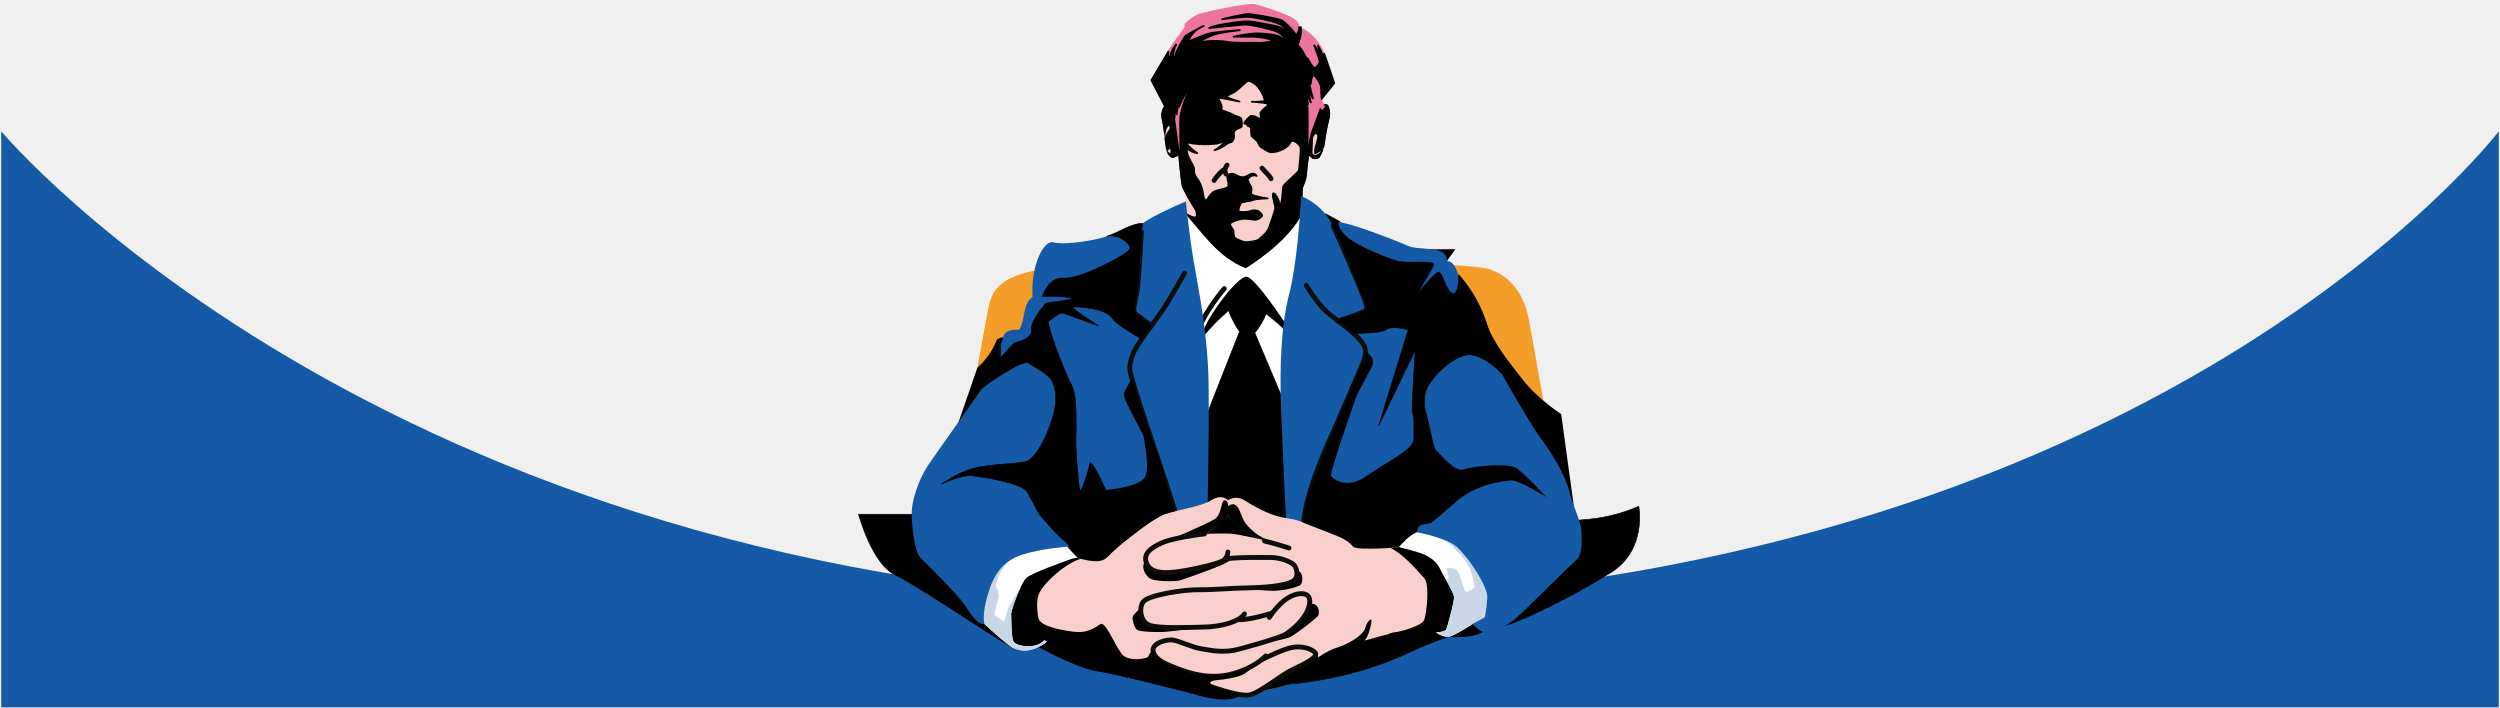
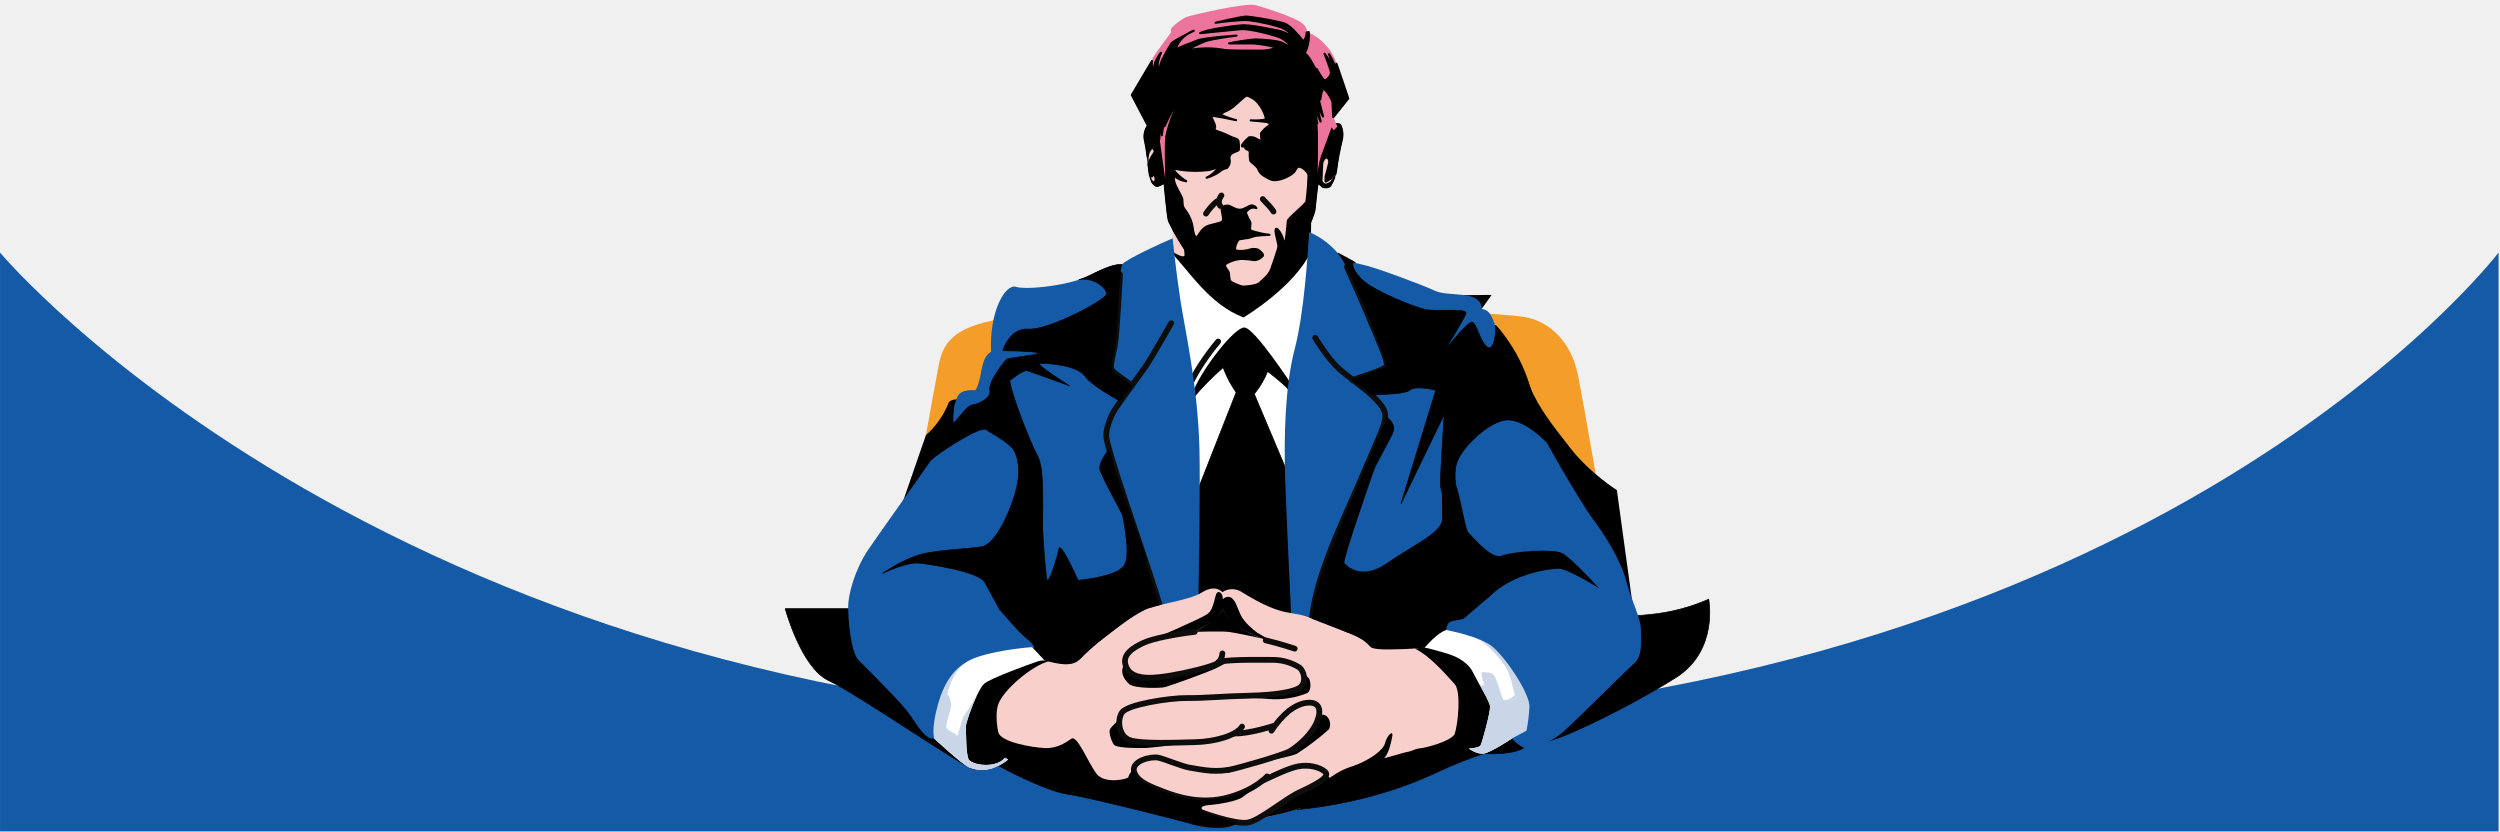
- <svg xmlns="http://www.w3.org/2000/svg" width="1025" height="290" viewBox="0 0 1025 290">
+ <svg xmlns="http://www.w3.org/2000/svg" width="866" height="288" viewBox="0 0 866 288">
  <defs>
    <clipPath id="clip-path">
-       <rect id="Rectangle_178" data-name="Rectangle 178" width="1025" height="290" transform="translate(-325 161)" fill="none" />
+       <rect id="Rectangle_180" data-name="Rectangle 180" width="866" height="288" transform="translate(-245 161)" fill="none" />
    </clipPath>
  </defs>
-   <g id="Mask_Group_1" data-name="Mask Group 1" transform="translate(325 -161)" clip-path="url(#clip-path)">
-     <path id="desk" d="M-17.605,575.672s162.11,193.616,512,193.616c364.684,0,512-193.616,512-193.616v714.79h-1024Z" transform="translate(-306.895 -360.831)" fill="#155aa7" />
+   <g id="Mask_Group_3" data-name="Mask Group 3" transform="translate(245 -161)" clip-path="url(#clip-path)">
+     <path id="desk" d="M-17.6,575.672s137.018,163.647,432.75,163.647c308.237,0,432.751-163.647,432.751-163.647v604.152H-17.6Z" transform="translate(-227.395 -327.182)" fill="#155aa7" />
    <g id="Group_356" data-name="Group 356" transform="translate(229.047 103.137)">
      <g id="Group_307" data-name="Group 307" transform="translate(-180.255 160.019)">
        <path id="Path_921" data-name="Path 921" d="M3542.3,537.718s-5.906-5.277-17.35-6.808-54.267-4.3-108.3-4.3-86.132.444-100.656,2.94-23.256,8.169-23.256,8.169c-4.986-8.169,1.845-38.7,3.6-48.359,0,0,8.8-49.077,10.444-57.637s6.444-13.833,25.091-16.3,29.162-2.64,86.754-2.64,83.1,1.161,91.207,2.54,15.911,8.118,18.308,19.989c2.344,11.6,9.212,52.013,9.533,53.9,0,.026,0,.048.009.07.835,5.1,5.17,26.57,6.09,35.418S3542.3,537.718,3542.3,537.718Z" transform="translate(-3275.361 -407.627)" fill="#f49d29" />
        <path id="Path_922" data-name="Path 922" d="M3279.906,448.827a29.658,29.658,0,0,0,7.909-11.306c.734-1.762,8.369-1.395,8.369-1.395l12.04-11.232,4.551-23.345,163.1-1.321-6.731,9.455s16.47,14.218,19.883,22.153,7.916,13.5,14.376,21.777,15.857,14.235,15.857,14.235l7.829,57.047-189.229,25.941-84.893-24.209Z" transform="translate(-3252.966 -400.228)" />
      </g>
      <g id="Group_314" data-name="Group 314" transform="translate(-202.046 59.516)">
        <g id="Group_308" data-name="Group 308" transform="translate(120.068)">
          <path id="Path_924" data-name="Path 924" d="M3526.285,336.255l.659,15.983,21.557,17.571h3.715l20.869-18.523,1.208-18.206Z" transform="translate(-3512.4 -260.132)" fill="#f9cfcc" />
          <path id="Path_925" data-name="Path 925" d="M3529.841,337.2c1.468,2.546,1.175,5.611,1.468,7.5s-3.915-.755-3.915-.755l1.639,7.57,11.595,15.586,12.691,3.489,21.629-22.165.272-18.557Z" transform="translate(-3513.054 -258.236)" />
          <path id="Path_926" data-name="Path 926" d="M3527.263,189.7l-14.612,2.54-4.724,11.114-.628,13.089s-1.068-1.8-2.365-.83a6.339,6.339,0,0,0-1.854,5.359,55.052,55.052,0,0,1,1.057,6.543c.137,1.27.65,5.822.95,7.012s1.494,2.779,2.359,2.739a7.183,7.183,0,0,0,2.513-1.27s1.071,11.987,1.565,13.416a76.542,76.542,0,0,0,7.574,12.646c2.719,3.334,10.566,8.895,12.873,9.569s8.432.688,10.615-.622,9.641-6.391,11.29-8.455,7.827-14.369,8.075-17.306.783-7.462,1.112-9.368a14.94,14.94,0,0,0,1.772,1.747c.33.132,1.978.318,2.5-.4a15.294,15.294,0,0,0,2.06-5.317,91.518,91.518,0,0,1,1.923-10.4,7.5,7.5,0,0,0-.549-5.346c-.495-.635-4.065.053-4.065.053l.192-14.078L3561.7,191.42l-5.768-3.493Z" transform="translate(-3498.657 -174.546)" fill="#f9cfcc" />
          <path id="Path_927" data-name="Path 927" d="M3571.319,221.51a91.317,91.317,0,0,0-1.924,10.4,8.257,8.257,0,0,1-.274,1.3.18.18,0,0,1-.008.031c-.1.337-.213.681-.335,1.019a.157.157,0,0,1-.009.018.108.108,0,0,1-.008.021c0,.008-.006.016-.01.025a14.957,14.957,0,0,1-1.415,2.91c-.522.714-2.17.53-2.5.4a14.865,14.865,0,0,1-1.771-1.745c-.329,1.9-.864,6.428-1.113,9.367s-6.426,15.242-8.074,17.307c-1.508,1.891-7.889,6.308-10.63,8.045l0,0c-.252.16-.474.295-.656.405-1.227.735-3.7,1.054-6.041,1.07a17.871,17.871,0,0,1-4.572-.448c-2.309-.675-10.155-6.236-12.873-9.569a76.484,76.484,0,0,1-7.575-12.646c-.494-1.428-1.565-13.415-1.565-13.415a7.2,7.2,0,0,1-2.514,1.27c-.6.027-1.366-.732-1.871-1.6,0,0-.007-.008-.009-.012l0-.006a4.457,4.457,0,0,1-.476-1.119c-.051-.207-.11-.518-.172-.894a.227.227,0,0,1,0-.027c0-.016-.006-.037-.011-.06s-.01-.067-.017-.106c0-.023-.006-.045-.01-.071s-.006-.045-.011-.07c-.138-.882-.286-2.03-.412-3.091,0-.027-.006-.053-.01-.078-.007-.055-.013-.106-.019-.153a0,0,0,0,0,0-.006c-.009-.076-.017-.139-.023-.184l-.007-.043c0-.01,0-.021,0-.027a.1.1,0,0,1,0-.016c-.11-.935-.2-1.751-.249-2.185-.01-.1-.023-.211-.038-.336v0a52.165,52.165,0,0,0-1.019-6.206,6.335,6.335,0,0,1,1.854-5.358c1.3-.974,2.366.829,2.366.829l.628-13.088,4.723-11.114,14.612-2.541,28.675-1.772,5.768,3.492,5.19,10.717-.191,14.079s3.57-.688,4.064-.053A7.505,7.505,0,0,1,3571.319,221.51Z" transform="translate(-3498.657 -174.548)" fill="#f9cfcc" stroke="#000" stroke-miterlimit="10" stroke-width="0.5" />
          <path id="Path_928" data-name="Path 928" d="M3571.319,221.51a91.317,91.317,0,0,0-1.924,10.4,8.257,8.257,0,0,1-.274,1.3c.038-.28-.324-.544-.512-.24a7.7,7.7,0,0,1-1.024,1.735c-.416.346-1.911,1.255-1.828,1.039a3.364,3.364,0,0,0,0-.967,4.568,4.568,0,0,1,.181-1.275c.419-1.3.7-2.629,1.043-3.957a2.506,2.506,0,0,0,.1-.586,1.914,1.914,0,0,0-.259-.945c-.928-1.687-2.2.677-2.249,1.62-.055,1.068-.248,5.391-.248,5.925s.665,1.015,1.079,1.255,1.442-.24,2.079-.614a5.163,5.163,0,0,0,1.274-1.876,14.957,14.957,0,0,1-1.415,2.91c-.522.714-2.17.53-2.5.4a14.865,14.865,0,0,1-1.771-1.745c-.329,1.9-.864,6.428-1.113,9.367s-6.426,15.242-8.074,17.307c-1.508,1.891-7.889,6.308-10.63,8.045.71-.661,1.412-1.331,2.111-2a7.977,7.977,0,0,0,1.915-3.484q.469-1.315.921-2.637c.3-.9.6-1.8.871-2.7a6.147,6.147,0,0,0,.376-1.639c0-1.121-1.329-4.857-.94-5.819s2.325,2.189,2.438,3.364.72,1.387,1.052,0,.554-5.338.719-6.3,6.095-5.659,6.428-6.672a80.25,80.25,0,0,0,.72-9.233c-.093-1.082-2.846-3.592-3.9-2.652a5.987,5.987,0,0,0-.873,1.31c-1.11,1.7-6.119,3.864-8.25,2.928a17.582,17.582,0,0,1-2.548-1.373,4.546,4.546,0,0,1-1.884-2.322c-.221-.827-2.381-2.241-2.686-2.748a10.993,10.993,0,0,1-.193-3.122c0-.359-.438-.62-.707-.775s-.9-.185-.834-.627c.007-.046.025-.091.028-.138a.288.288,0,0,0-.177-.257.844.844,0,0,0-.324-.059l-.553-.027a.152.152,0,0,1-.075-.018.127.127,0,0,1-.043-.061.557.557,0,0,1,.027-.425,1.643,1.643,0,0,1,.245-.361,11.4,11.4,0,0,1,2.1-2.216.6.6,0,0,1,.165-.094.587.587,0,0,1,.177-.019,6.693,6.693,0,0,1,1.193.083,6.391,6.391,0,0,1,1.289.6l1.708.806a11.008,11.008,0,0,1-.354-2.821,10.074,10.074,0,0,1,2.515-2.482c.873-.561.643-1.221-.539-1.461s-5.528-.561-5.528-.561a21.673,21.673,0,0,0,5.259-.282c-.044-2.072-2.25-5.724-3.873-6.918-.412-.3-2.539-1.689-3.09-1.306-2.193,1.544-4.037,4-6.486,5.094-.812.364-1.8.679-2.089,1.521a29.785,29.785,0,0,0,5.209,1.809c-.431-.092-7.808-1.672-8.454-1.438-.664.241,1.911,3.443,1,4.325-.628.6,1.8,1.251,2.1,1.36a20.592,20.592,0,0,1,2.454,1.026,15.166,15.166,0,0,0,2.8,1.156c.924.276.969.9,1.023,1.715a7.758,7.758,0,0,1,0,2.127c-.083.36-1.06.481-2.2,1.121a1.966,1.966,0,0,0-.935,2.449,3.353,3.353,0,0,1-1,2.736,5.326,5.326,0,0,0-2.659,1.334,15.068,15.068,0,0,1-4.347,2.03c2.177-.968,4.109-3.306,4.015-3.578-.112-.319-1.442.587-3.215.909a39.369,39.369,0,0,1-9.694-.053c-2.16-.481-2.879-.587-1.994.747a17.427,17.427,0,0,0,3.822,3.2,8.122,8.122,0,0,1-4.209-1.921,4.572,4.572,0,0,0,.11,2.189c.331,1.547,2.325,4.589,2.659,5.657s-.221,2.4.941,3.9a13.34,13.34,0,0,1,2.771,6.459c.331,2.721.941,3.361,1.5,2.989s1.495-2.723,3.323-3.576,4.882-1.048,5.464-1.829-.125-2.7-.291-3.982,1.767-1.622,2.6-1.342,2.223,1.342,3.718,1.342,2.867-1.3,3.948-1.5a1.9,1.9,0,0,1,1.764.941,2.656,2.656,0,0,0-1.786-.121c-.894.3-1.911,1.322-1.85,1.782a14.015,14.015,0,0,0,1.414,2.942c.478.741-.271,2.461.145,2.962s2.576.9,3.427,1.14,3.179.522,3.179.522-4.53.08-5.9.64a7.758,7.758,0,0,1-2.576.569,6.886,6.886,0,0,1-1.788.27c-.913,0-2.367,3.845-1.249,4a10.722,10.722,0,0,0,4.241-.2,4.842,4.842,0,0,1,3.241-.16c.624.36,2.119,1.6,1.746,2.165a4.433,4.433,0,0,1-2.784,1.477,39.508,39.508,0,0,0-4.447-.44c-2.2.041-5.1,1.2-5.706,1.868s.609,1.868,1,2.588.138,2.617.72,3.31,3.654,1.743,3.75,1.776a17.871,17.871,0,0,1-4.572-.448c-2.309-.675-10.155-6.236-12.873-9.569a76.484,76.484,0,0,1-7.575-12.646c-.494-1.428-1.565-13.415-1.565-13.415a7.2,7.2,0,0,1-2.514,1.27c-.6.027-1.366-.732-1.871-1.6.065.09.352.458.713.395.407-.072.8-.8.5-1.895a4.567,4.567,0,0,0-1.287-1.935s.414,1.307.221,1.655-.8-.252-.8-.252a.227.227,0,0,1,0-.027c0-.016-.006-.037-.011-.06s-.01-.067-.017-.106c0-.023-.006-.045-.01-.071s-.006-.045-.011-.07c-.1-.73-.308-2.285-.412-3.091,0-.027-.006-.053-.01-.078-.007-.055-.013-.106-.019-.16-.009-.076-.017-.139-.023-.184a.379.379,0,0,0-.007-.043c0-.01,0-.021,0-.027a2.129,2.129,0,0,0,.569.9,11.26,11.26,0,0,0,1.332,1.174,4.189,4.189,0,0,0-.722-1.095,3.053,3.053,0,0,1-.609-2.455,10.79,10.79,0,0,1,1.244-2.1l.261-.48a.556.556,0,0,0,.031-.636c-.122-.271-.211-.716-.509-.84a.651.651,0,0,0-.75.244,4.624,4.624,0,0,0-1.136,2.754,52.165,52.165,0,0,0-1.019-6.206,6.335,6.335,0,0,1,1.854-5.358c1.3-.974,2.366.829,2.366.829l.628-13.088,4.723-11.114,14.612-2.541,28.675-1.772,5.768,3.492,5.19,10.717-.191,14.079s3.57-.688,4.064-.053A7.505,7.505,0,0,1,3571.319,221.51Z" transform="translate(-3498.657 -174.548)" stroke="#000" stroke-linecap="round" stroke-linejoin="round" stroke-width="0.75" />
          <path id="Path_929" data-name="Path 929" d="M3566.832,316.272c-1,1.334-1.136,2.7-.416,3.629" transform="translate(-3535.795 -250.222)" fill="none" stroke="#0d0d0c" stroke-linecap="round" stroke-linejoin="round" stroke-width="2" />
          <path id="Path_930" data-name="Path 930" d="M3555.053,325.522a19.48,19.48,0,0,1,3.767-4.243" transform="translate(-3529.363 -253.175)" fill="none" stroke="#0d0d0c" stroke-linecap="round" stroke-linejoin="round" stroke-width="2" />
          <path id="Path_931" data-name="Path 931" d="M3602.975,319.328c1.163,1.388,2.936,2.882,3.712,4.323" transform="translate(-3557.619 -252.024)" fill="none" stroke="#0d0d0c" stroke-linecap="round" stroke-linejoin="round" stroke-width="2" />
          <path id="Path_932" data-name="Path 932" d="M3513.267,215.831s-.385-11.379,0-14.819A35.679,35.679,0,0,1,3517,190.427s-1.1-7.462-1.538-9.05,3.625-4.657,5.109-4.922a3.607,3.607,0,0,1,2.307.212,15.9,15.9,0,0,1,5.328-.9,25.744,25.744,0,0,1,5.557,1.641l-1.218-1.111a28.034,28.034,0,0,0,4.559,1.138c2.033.265,5.219.847,8.1-.318s5.246-.344,6.509-1.694a10.3,10.3,0,0,1,3.6-.371c2.252.106,3.983-.476,4.724-1.561,0,0,1.071-.159,2.719,1.958s2.8,6.51,3.68,8.2l-2.857,6.669s1.758,4.5,2.307,6.033.165,17.359.165,17.359a27.3,27.3,0,0,1,1.208-6.139c.879-2.17,3.6-9.791,3.6-9.791l.769,1.032,1.263-1.3-1.4-3.281s2.335-5.742,2.5-6.3-.137-9.632-2.115-14.131-6.976-8.573-9.613-8.891c0,0,.6-1.747-2.143-3.6s-12.195-4.975-15.6-5.874-21.863,3.4-23.62,4.022-5.054,3.175-5.493,4.022-.055,1.27-.055,1.27-5.658,7.674-6.372,8.891-.494,6.827-.769,8.15.11,5.187.439,7.41,2.568,11.921,2.568,11.921Z" transform="translate(-3501.69 -155.321)" fill="#ed759d" />
          <path id="Path_933" data-name="Path 933" d="M3553.026,170.815a4.793,4.793,0,0,1-1.185,3.139s-3.965-5.446-6.681-6.3a94.933,94.933,0,0,0-12.839-2.334c-1.77-.071-10.873,2.122-10.873,2.122s8.516-1.2,11.379-.919,10.5,1.837,12.627,3.111a13.652,13.652,0,0,1,3.671,3.537s-3.23-2.546-5.8-2.971-9.617-2.122-13.067-1.839-12.153,1.556-14.152,2.688c0,0,11.729-1.2,14.3-1.415s10.865,1.84,13.434,2.9a9.059,9.059,0,0,1,3.964,3.537,15.843,15.843,0,0,1-2.863-1.477c-1.395-.928-7.561-1.353-9.837-1.353a77.72,77.72,0,0,0-8.956,1.353s5.534.009,8.419,0a42.37,42.37,0,0,1,8.245,1.477,16.532,16.532,0,0,1-6.02,1.061c-3.01-.142-10.718.212-13.361-.424a32.176,32.176,0,0,0-12.113.436,37.62,37.62,0,0,1,6.607-3.336c2.936-.99,10.791-1.909,10.791-1.909s-11.526.778-13.581,1.7-6.827,2.4-7.268,3.183-.294-1.2,1.468-3.4a11.52,11.52,0,0,1,4.552-3.183s-7.195,3.556-7.708,4.4-3.377,5.437-3.817,7.417a22.761,22.761,0,0,0-.4,4.456,35.253,35.253,0,0,1-.587-4.88,16.29,16.29,0,0,1,1.175-3.749,13.6,13.6,0,0,0-2.055,3.5c-.257,1.2-.7,3.537-.7,3.537s-.7-3-.372-4.169l-6.969,11.772,7.855,14.995s1.884,1.715,1.676-.451-.722-7.895-.722-7.895l1.542,7.285.955-6.507v3.395l1.175-2.546a20.491,20.491,0,0,1,2.833-4.436s1.719-3.58,1.474-3.91,14.249-4.762,14.249-4.762l28.721.377,2.349,1.839-1.835,11.034,3.93,1.35-1.14-6.231s2.349,5.941,2.349,5.659-1.615-6.437-1.615-6.437l2.422,4.668-1.982-7.71,1.028,1.839s.293-2.759.954-3.537,3.3,3.608,3.3,4.668.283,4.963.283,4.963l5.149-6.448s-3.285-9.87-4.088-12.062c0,0,.392,2.161.588,4.754a24.419,24.419,0,0,0-3.132-8.016,45.948,45.948,0,0,1,2.006,7.309s-1.419-5-3.573-7.5c0,0,1.909,4.857,2.2,6.224s-1.371,2.876-2.056,3.018-2.887-3.961-2.887-3.961l1.174,3.269s-1.517-3.269-3.083-5.956-2.251-2.641-2.251-2.641a13.926,13.926,0,0,0,1.419-7.45Z" transform="translate(-3492.45 -161.218)" stroke="#000" stroke-linecap="round" stroke-linejoin="round" stroke-width="0.75" />
        </g>
        <g id="Group_313" data-name="Group 313" transform="translate(0 78.708)">
          <rect id="Rectangle_36" data-name="Rectangle 36" width="66.703" height="124.919" transform="translate(120.744 31.667)" fill="#fff" />
          <path id="Path_934" data-name="Path 934" d="M3549.079,431.769a37.657,37.657,0,0,0,6.455,16.32l-17.373,44.162v77.229h42.422V493.074l-18.775-44.436a29.312,29.312,0,0,0,6.655-16.869s-3.474-7.635-10.149-7.635S3549.079,431.769,3549.079,431.769Z" transform="translate(-3399.333 -392.529)" stroke="#000" stroke-linecap="round" stroke-linejoin="round" stroke-width="0.25" />
          <path id="Path_935" data-name="Path 935" d="M3538.343,447.1a90.541,90.541,0,0,1,10.576-10.761l-.873-2.677s5.51-9.443,7.851-10.226,9.262,11.826,9.262,11.826l-.857,2.443s6.758,5.007,8.813,8.094l2.643-8.952-8.614-15.172-9.9-2.839-9.772,3.23-10.325,8.47-2.6,14.389Z" transform="translate(-3397.205 -389.403)" stroke="#000" stroke-linecap="round" stroke-linejoin="round" stroke-width="0.25" />
          <g id="Group_309" data-name="Group 309" transform="translate(71.253)">
            <path id="Path_936" data-name="Path 936" d="M3444.359,540.018l-54.309,1.1s0-47.592-1.373-52.391a31.436,31.436,0,0,0-2.236-5.673,34.882,34.882,0,0,1-2.015-4.611c-1.234-3.7,1.167-11.317,1.167-11.317s-2.743-3.91-2.469-7.129c.267-3.141,2.251-8.386,1.336-17.616v0c-.026-.24-.052-.488-.078-.735-.894-7.913-6.912-17.534-9.587-28.558a44.379,44.379,0,0,1-1.2-7.651c-.015-.2-.026-.4-.034-.6-.72-13.943,4.93-23.706,8.627-22.532,3.148,1,14.284-.064,21.729-2.435.011,0,.019,0,.03-.007a25.717,25.717,0,0,0,3.752-1.49c5.91-2.994,9.021-3.985,11.182-3.786a4.851,4.851,0,0,1,.8.131l17,39.405Z" transform="translate(-3373.496 -363.297)" fill="#155aa7" />
            <path id="Path_937" data-name="Path 937" d="M3644.307,364.85l-10.354,79.729-2.177,87.34H3675.1s1.646-27.11,3.428-32.458,5.074-14.264,6.446-22.355a90.2,90.2,0,0,0,.823-17.417s-2.605-21.807-1.1-29.9,10.012-24.823,10.835-31.269,1.509-10.972,0-15.772-11.521-2.743-15.909-4.8-21.258-8.358-25.372-9.117S3644.307,364.85,3644.307,364.85Z" transform="translate(-3525.785 -357.574)" fill="#155aa7" />
            <path id="Path_938" data-name="Path 938" d="M3517.5,359.781c8.046,8.229,14.629,19.75,26.79,24.413,0,0,17.555-10.423,23.315-22.767a79.839,79.839,0,0,1,.914,18.926c-.731,10.606-7.406,27.338-7.406,27.338s-13.075-20.024-16.549-20.024-14.263,13.9-17.555,21.761l-12.252-19.658Z" transform="translate(-3456.791 -354.585)" fill="#fff" />
            <path id="Path_939" data-name="Path 939" d="M3533.293,433.526c-3.96,4.694-8.183,11.027-10.035,15.45l-12.252-19.658" transform="translate(-3454.576 -395.586)" fill="none" stroke="#0d0d0c" stroke-linecap="round" stroke-linejoin="round" stroke-width="2" />
            <path id="Path_940" data-name="Path 940" d="M3493.9,352.5c-3.79,1.572-16.357,7.33-17.591,9.113s-1.372,25.1-3.017,31.269.137,6.172,3.017,8.092a18.529,18.529,0,0,1,3.429,2.606s-8.366,9.875-8.777,15.772,7.817,27.841,13.852,44.024,17.007,63.636,17.007,63.636,1.92-79.271,1.372-101.489-5.212-42.242-6.72-52.39S3493.9,352.5,3493.9,352.5Z" transform="translate(-3430.956 -350.293)" fill="#155aa7" />
            <path id="Path_941" data-name="Path 941" d="M3478.02,383.107s-1.093,20.819-1.8,24.564-1.934,7.481-.88,8.69,5.475,3.98,6.747,5.267" transform="translate(-3433.305 -368.339)" fill="none" stroke="#0d0d0c" stroke-linecap="round" stroke-linejoin="round" stroke-width="2" />
            <path id="Path_942" data-name="Path 942" d="M3493.805,536.861c-4.067-15.176-11.431-36.5-15.884-49.794s-6.674-20.729-7.056-23.284,1.244-7.133,3.179-10.121,8.813-12.206,10.561-14.762,8.713-14.767,8.713-14.767" transform="translate(-3430.875 -392.529)" fill="none" stroke="#0d0d0c" stroke-linecap="round" stroke-linejoin="round" stroke-width="2" />
            <path id="Path_943" data-name="Path 943" d="M3629.948,347.119c-.48,7.679-1.7,27.871-4.993,40.489s-3.84,29.99-3.291,46.081,4.04,87.774,4.04,87.774,4.554-39.864,6.2-47.91,22.126-55.225,24.5-60.711-11.52-14.446-11.52-14.446,10.97-3.84,11.794-4.572-10.7-30.356-15.086-37.121A27.2,27.2,0,0,0,3629.948,347.119Z" transform="translate(-3519.714 -347.119)" fill="#155aa7" />
            <path id="Path_944" data-name="Path 944" d="M3673.94,376.5s6.9,15.371,9.272,21.364c1.4,3.542,5.457,12.076,4.4,13.285s-9.484,3.752-11.794,4.572" transform="translate(-3550.646 -364.443)" fill="none" stroke="#0d0d0c" stroke-linecap="round" stroke-linejoin="round" stroke-width="2" />
            <path id="Path_945" data-name="Path 945" d="M3643.939,537.645c0-15.6,10.422-36.359,15.914-49.26,5.806-13.638,9.134-20.62,9.516-23.176s.6-4.183-4.646-9.05c-2.608-2.421-8.809-6.832-11.1-8.914-4.125-3.748-8.339-10.832-8.339-10.832" transform="translate(-3532.957 -399.769)" fill="none" stroke="#0d0d0c" stroke-linecap="round" stroke-linejoin="round" stroke-width="2" />
          </g>
          <path id="Path_946" data-name="Path 946" d="M3376.353,730.069c26.829-2.479,44.722-10.81,51.045-13.839a137.161,137.161,0,0,1,14.359-5.63s11.579.742,14.888-2.782c0,0,1.109.239,8.522-1.838s28.165-12.276,43.141-21.673,11.452-27.192,11.452-27.192A66.368,66.368,0,0,1,3499.5,662.4c-10.865.881-52.042,6.049-145.83,6.049s-118.747-8.066-118.747-8.066h-35.058s5.5,20.484,15.09,24.921,47.067,30.34,50.213,30.638,8.62-1.163,8.62-1.163,15.663,8.691,24.073,9.892,44.888,10.715,44.888,10.715Z" transform="translate(-3199.865 -529.901)" stroke="#000" stroke-linecap="round" stroke-linejoin="round" stroke-width="0.25" />
          <g id="Group_310" data-name="Group 310" transform="translate(59.43 123.496)">
            <path id="Path_947" data-name="Path 947" d="M3534.834,680.511,3523.6,667.128s-16.751,1.751-22.85,1.925-10.56.289-11.518-.884a12.947,12.947,0,0,0-2.736-2.374,18.615,18.615,0,0,0-2.741-1.453c-7.007-3.107-10.446-3.972-14.882-5.924-6.86-3.02-9.24.133-24.077-9.108a6.084,6.084,0,0,0-6.751,0s-2.314-2.9-7.094.124S3414,653.467,3409.5,656.18a131.239,131.239,0,0,0-18.946,14.555l-.014.014c-.541.522-1.054,1.045-1.535,1.554-1.558,1.471-2.8,2.062-5.678,1.994-3.749-.092-12.03-2.8-12.03-2.8l-17.777,6.27-6.53,6.943,1.645,14.56,19.629,10.165s14.3,6.512,18.446,7.465a84.668,84.668,0,0,0,10.522,1.375c4.175.3,17.315,2.581,17.315,2.581a2.308,2.308,0,0,0,.439,2.827c1.361,1.251,13.212,7.672,20.917,7.035s6.022-1.925,6.022-1.925a13.334,13.334,0,0,0,4.72.376,10.29,10.29,0,0,0,3.689-1.448c6.224-.8,19.89-4.826,26.92-8.015.518-.238,1.054-.495,1.6-.765,5.853-2.8,20.66-9.982,24.308-10.857,4.056-.976,20.72-4.638,20.72-4.638l3.043.921,2.328-.412,8.245-11.26Zm-94.413-17.4c-2.7-.357-11.952-.032-11.952-.032s9.349-5.092,9.578-8.034a16.8,16.8,0,0,0,4.285,5.169,34.1,34.1,0,0,0,9.437,5.169S3443.121,663.471,3440.421,663.109Z" transform="translate(-3346.047 -648.057)" fill="#f9cfcc" />
            <path id="Path_948" data-name="Path 948" d="M3531.582,651.031c-1.509-.094-1.1,5.726-3.891,7.635s-19.8,9.11-19.8,9.11,7.661-2.051,10.425-2.253a27.5,27.5,0,0,0,4.384-.617,4.172,4.172,0,0,0,1.526-.58c.867-.513,3.656-2.234,5.688-3.433a8.8,8.8,0,0,0,3.075-3.937,14.822,14.822,0,0,0,5.049,5.87,42.33,42.33,0,0,0,8.6,4.309c2.332.887,5,1.589,5,1.589a72.9,72.9,0,0,1-6.6-3.573c-1.42-1.052-4.5-3.548-5.727-6.069s-1.713-4.919-3.181-6-3.083.44-3.083.44S3533.148,651.129,3531.582,651.031Z" transform="translate(-3440.919 -649.81)" />
            <path id="Path_949" data-name="Path 949" d="M3666.979,771.069c-1.566,2.524-9.764,4.682-12.407,4.947s-9.543,4.794-18.059,5.246-14.9,6.618-14.9,6.618l-14.086,6.729-8.7,5.646a91.181,91.181,0,0,0,14.4-3.484l4.156-.367,35.813-11.8,10.779-4.307,4.209-6.252Z" transform="translate(-3494.534 -720.588)" />
            <path id="Path_950" data-name="Path 950" d="M3680.233,781.476c5.6-2.166,10.073-5.359,10.691-7.929s2.849-4.654,2.471-2.271-1.493,6.411-2.668,7.324,6.882-1.924,8.65-2.024-8.4,5.45-8.4,5.45-6.974,3-7.415,2.893S3680.233,781.476,3680.233,781.476Z" transform="translate(-3542.534 -720.093)" />
            <path id="Path_951" data-name="Path 951" d="M3376.049,769.607c1.119,3.4,11.693,5.163,16.032,5.39s7.374-1.935,9.331-3.252,5.775,8.275,8.614,12.092,10.873,1.905,11.094,1.238,5.056,2.906,5.056,2.906L3439.4,793.2s-4.216.769-4.559,1.846,5.2,5.066,5.2,5.066l-10.679-3.4-8.956-4.4s-14.829-1.395-20.628-3.084-19.164-9.61-19.164-9.61L3373.493,775Z" transform="translate(-3361.672 -719.726)" />
            <path id="Path_952" data-name="Path 952" d="M3631.136,806.027c1.615.092,1.553,1.989,1.15,2.8s-8.736,4.222-11.342,5.286-7.374,2.908-7.374,2.908,6.149-4.112,8.487-5.291,6.044-2.573,7.182-3.565A12,12,0,0,0,3631.136,806.027Z" transform="translate(-3503.228 -741.201)" />
            <path id="Path_953" data-name="Path 953" d="M3571.909,773.781c6-1.727,22.353-4.484,24.568-5.725a88.925,88.925,0,0,0,10.951-8.322c1.395-1.509.181-6.208-3.177-5.033a14.694,14.694,0,0,1-2.517,5.349,35.32,35.32,0,0,1-5.572,5.667,17,17,0,0,1-5.128,2.683C3588.636,769.2,3571.909,773.781,3571.909,773.781Z" transform="translate(-3478.663 -710.827)" />
            <path id="Path_954" data-name="Path 954" d="M3560.68,728.374c8.411-.42,16.786.5,21.164.692a30.424,30.424,0,0,0,11.425-2.056c1.86-.832,1.378-4.541.591-5.4a5.2,5.2,0,0,0-1.724-1.232,5.033,5.033,0,0,1-.273,3.208c-.747,1.419-1.786,2.056-5.4,3.01s-12.116,1.161-13.91,1.254S3560.68,728.374,3560.68,728.374Z" transform="translate(-3472.042 -690.699)" />
            <path id="Path_955" data-name="Path 955" d="M3477.083,758.543s-2.926,2.507-3.366,3.567.841,4.9,1.683,5.416c1.6.982,7.909.982,10.65.93,2.764-.053,24.654-2.919,24.654-2.919a81.324,81.324,0,0,1-11.93,1.019c-6.093.016-12.144.273-15.627-.3s-4.153-1.155-5.14-2.734a6.983,6.983,0,0,1-1.011-3.243Z" transform="translate(-3420.714 -713.203)" />
            <path id="Path_956" data-name="Path 956" d="M3485.375,709.966c-2.167,2.192-.6,5.341,1.356,7s10.865,1.461,12.431,1.069,15.172-5.286,17.717-6.558,4.808-2.674,4.808-2.674l-3.927.423a15.973,15.973,0,0,1-2.129,1.444c-.979.514-7.32,1.991-10.416,2.588s-8.859,1.729-11.535,1.528-4.765-.369-6.236-1.539a5.757,5.757,0,0,1-1.889-2.61Z" transform="translate(-3427.023 -683.872)" />
            <path id="Path_957" data-name="Path 957" d="M3731.3,698.09c5.713,2.828,11.439,9.818,13.789,12.306s1.175,14.087,0,17.391-6.971,7.644-9.714,8.264h11.07l3.4-3.088,4.956-.789,7.983-21.777s-7.268-9.111-8.589-9.331-18.769-3.4-18.769-3.4Z" transform="translate(-3572.646 -677.307)" />
            <path id="Path_958" data-name="Path 958" d="M3376.369,708.509c-5.646,1.442-15.982,10.089-17.449,15.227s.663,17.417,6.622,20.169c0,0-11.067-4.54-12.339-5.226s-6.852-4.5-6.852-4.5l-1.664-14.927,15.49-9.544,13.355-1.994Z" transform="translate(-3344.686 -683.231)" />
            <path id="Path_959" data-name="Path 959" d="M3510.814,684.661c-6.177.707-14.537,2.275-17.764,3.808s-8.151,4.083-5.773,8.755,10.754,3.3,15.51,2.513,14.261-2.958,15.939-4.266a4.551,4.551,0,0,0,1.667-3.351" transform="translate(-3428.392 -669.64)" fill="none" stroke="#0d0d0c" stroke-linecap="round" stroke-linejoin="round" stroke-width="2" />
            <path id="Path_960" data-name="Path 960" d="M3516.39,708.906c4.63-.906,16.122-.614,18.638-.642a17.4,17.4,0,0,1,9.086,2.571c1.778,1.216,2.557,5.07.6,6.79s-8.672,2.86-18.089,3.056-15.046.88-21.184.8-20.854,2.24-22.668,5.019-1.079,8.327,2.827,9.61,15.628.846,22.635.655,14.186-2.3,16.132-5.385" transform="translate(-3425.553 -683.543)" fill="none" stroke="#0d0d0c" stroke-linecap="round" stroke-linejoin="round" stroke-width="2" />
            <path id="Path_961" data-name="Path 961" d="M3605.482,691.838c4.663,1.076,10.035,2.869,10.035,2.869" transform="translate(-3498.459 -673.871)" fill="none" stroke="#0d0d0c" stroke-linecap="round" stroke-linejoin="round" stroke-width="2" />
            <path id="Path_962" data-name="Path 962" d="M3579.313,766.655c5.177.1,13.518-2.635,13.518-2.635" transform="translate(-3483.029 -716.432)" fill="none" stroke="#0d0d0c" stroke-linecap="round" stroke-linejoin="round" stroke-width="2" />
            <path id="Path_963" data-name="Path 963" d="M3588.849,754.117a31.171,31.171,0,0,1,6.132-6.955c1.582-1.154,4.241-2.821,7.128-2.768s4.31,2.04,2.581,6.468-6.232,8.321-9.325,10.282c-2.223,1.409-19.287,6.274-21.439,6.549" transform="translate(-3479.851 -704.859)" fill="none" stroke="#0d0d0c" stroke-linecap="round" stroke-linejoin="round" stroke-width="2" />
            <path id="Path_964" data-name="Path 964" d="M3526.854,794.954c-5.788.953-10.6-.381-13.255-.746s-8.416-2.906-10.978-3.473-9.393,1.119-8.436,4.764,6.026,5.368,10.358,7.053,13,4.571,22.424,1.892,13.293-7.236,13.293-7.236" transform="translate(-3432.782 -732.121)" fill="none" stroke="#0d0d0c" stroke-linecap="round" stroke-linejoin="round" stroke-width="2" />
            <path id="Path_965" data-name="Path 965" d="M3564.6,802.864c4.081-1.871,8.962-4.32,12.469-5s7.459.21,9.333,1.953-3.455,4.473-8.8,6.961-13.794,9.813-18.03,10.553-16.182-3.338-21.4-5.632" transform="translate(-3458.764 -736.253)" fill="none" stroke="#0d0d0c" stroke-linecap="round" stroke-linejoin="round" stroke-width="2" />
            <path id="Path_966" data-name="Path 966" d="M3522.1,824.764c5.176,1.519,6.546,2.058,10.217,2.547s9.446.293,10.375-1.713c0,0-8.809-2.461-10.345-3.187s-3.457-2.441.7-2.784,9.739-1.419,11.6-2.692,6.167-5.139,6.167-5.139a32.953,32.953,0,0,1-9.593,4.65c-6.411,2.1-15.856,1.174-15.856,1.174l-5.139-.391-4.16.789.343,2.881Z" transform="translate(-3445.735 -744.603)" />
            <path id="Path_967" data-name="Path 967" d="M3491.277,801.169a3.813,3.813,0,0,0-1.947,3.529c.146,1.321,4.5,3.073,8.026,4.913s13.029,2.93,20.9,2.141a38.954,38.954,0,0,1-8.9-.7,69.479,69.479,0,0,1-11.278-3.727c-2.3-1.028-5.7-3.464-6.207-4.539A7.11,7.11,0,0,1,3491.277,801.169Z" transform="translate(-3429.964 -738.336)" />
          </g>
          <g id="Group_311" data-name="Group 311" transform="translate(21.791 11.26)">
            <path id="Path_968" data-name="Path 968" d="M3356.619,696.247a7.282,7.282,0,0,0-2.949.51c-1.827.638-15.725,5.576-18.01,7.587a7.623,7.623,0,0,0-1.306,1.764c-.334.566-.679,1.223-1.028,1.936l-.011.023c-2,4.128-4.03,10.086-3.966,11.182.094,1.553,0,9.6,1.005,11.339s9.051,3.381,12.574-.642l1.05.642a15.51,15.51,0,0,1-4.754,2.743,11.436,11.436,0,0,1-8.686,0c-2.833-1.284-12.161-10.06-12.161-10.06l-5.028-10.037,5.133-18.618,1.955-7.1,22.764.961,7.647,1.441,1.37,1.062.675,1.294Z" transform="translate(-3288.57 -559.088)" fill="#fff" />
            <path id="Path_969" data-name="Path 969" d="M3343.978,740.409a15.51,15.51,0,0,1-4.754,2.743,11.436,11.436,0,0,1-8.686,0c-2.833-1.284-12.161-10.06-12.161-10.06l-5.028-10.037,5.133-18.618c4.368-.338,15.024-.875,10.854,2.311-5.2,3.969-6.359,10.907-6.359,10.907a6.675,6.675,0,0,1,1.253,4.113c-.218,2.15-2.132,6.851-1.547,7.729s3.036,1.861,3.524,2.5,1.175-3.576,1.929-5.508c.638-1.632,3.178-5.073,5.178-8.6-2,4.128-4.03,10.086-3.966,11.182.094,1.553,0,9.6,1.005,11.339s9.051,3.381,12.574-.642Z" transform="translate(-3288.57 -568.91)" fill="#c9d6e8" />
            <path id="Path_970" data-name="Path 970" d="M3315.372,525.969l-9.763,11.3s6.307,7.61,9.4,10.011,2.285,3.384,2.285,3.384l-.687-.641s-10.6.732-18.468,3.29-11.7,8.229-14.082,16.641-1.279,11.7-1.279,11.7c-2.743.732-5.67-4.206-8.413-8.228s-14.994-16.093-17.736-18.836-3.659-14.078-3.659-18.468,2.379-12.983,6.769-19.568c3.058-4.585,14.9-21.069,22.021-31.383.015-.018.03-.041.049-.064,3.073-4.457,5.257-7.752,5.448-8.416.443-1.509,1.355-5.959,2.3-9.508l0-.007a28.019,28.019,0,0,1,1.264-3.925c1.28-2.833,6.124-2.2,6.124-2.2s.548-.09,1.463-3.381c.826-2.976.908-8.262,4.082-9.928a4.332,4.332,0,0,1,1.129-.405l3.55,3.756,4.4,4.653,12.712,13.444-4.57,51.75Z" transform="translate(-3252.966 -417.473)" fill="#155aa7" />
            <path id="Path_971" data-name="Path 971" d="M3392.649,416.587s-1.943,2.292-4,5.332c-4.146-2.308-10.281-6-12.164-8.638-2.938-4.113-13.508-4.5-15.662-4.5-2.116,0,9.865,7.549,10.266,7.8-.394-.143-13.08-4.777-14.525-5.212-.811-.244-2.256.578-3.553,1.463-1.051.709-2.008,1.467-2.465,1.741-1.029.616,5.835,19.391,9.542,26.457s-1.219,29.019-2.81,30.587,1.49-18.108-1.152-26.329a15.083,15.083,0,0,0-1.294-2.912v0c-3.55-6.176-10.717-9.058-12.51-10.593-2.023-1.737-17.744,8.84-19.076,10.409,3.073-4.457,5.257-7.752,5.448-8.416.443-1.509,1.354-5.959,2.3-9.508l0-.007,0-.011s-.645,4.818-.056,5.035,4.7-5.943,6.24-6.019,6.976-2.172,6.315-5.126c-.274-1.216.552-3.155,1.666-5.058a40.193,40.193,0,0,1,3.445-4.9,9.1,9.1,0,0,1,.687-.773c.66-.589,12.48-1.617,10.72-2.278s-12.041-.705-12.041-.705,2.277-7.973,8.93-7.489,26.5-9.887,26.952-12.041-4.792-6.259-9.542-5.039a25.735,25.735,0,0,0,3.752-1.49c5.91-2.994,9.02-3.985,11.181-3.786a.306.306,0,0,1-.026.038c-1.234,1.782-1.373,25.1-3.017,31.27s.135,6.172,3.017,8.09A18.648,18.648,0,0,1,3392.649,416.587Z" transform="translate(-3294.403 -374.556)" stroke="#000" stroke-linecap="round" stroke-linejoin="round" stroke-width="0.25" />
            <path id="Path_972" data-name="Path 972" d="M3481.645,568.669l-.214,1.171c-4.552-10.881-15.515-29.481-16.1-32.61-.3-1.58,1.426-4.454,3.2-6.911,2.263,9.306,8.27,25.342,12.952,37.9C3481.536,568.369,3481.589,568.519,3481.645,568.669Z" transform="translate(-3378.16 -466.398)" stroke="#000" stroke-linecap="round" stroke-linejoin="round" stroke-width="0.25" />
          </g>
          <path id="Path_973" data-name="Path 973" d="M3406.193,705.145c-.035-.014-.035-.028.014-.028C3406.228,705.117,3406.221,705.124,3406.193,705.145Z" transform="translate(-3321.507 -558.205)" fill="#f49c9a" opacity="0.39" />
          <g id="Group_312" data-name="Group 312" transform="translate(182.437 7.28)">
            <path id="Path_974" data-name="Path 974" d="M3786.028,695.256l-.3,1.1-5.6,20.573-10.285,2.056s-7.407,4.938-9.8,5.212-5.144-1.775-5.144-1.775,3.564-.142,4.112-1.1,3.43-11.523,3.294-13.44c-.1-1.336-2.176-4.987-3.943-8.146l0,0c-.777-1.388-1.49-2.683-1.951-3.647-1.508-3.152-4.938-5.212-8.229-6.307s-8.51-2.349-8.51-2.349c.961-1.032,4.187-4.851,7.365-6.063l2.379-1.19,23.864,1.19.641.7,10.469,11.41Z" transform="translate(-3700.584 -550.775)" fill="#fff" />
            <path id="Path_975" data-name="Path 975" d="M3807.614,698.076l-5.6,20.573-10.285,2.056s-7.407,4.938-9.8,5.212-5.144-1.775-5.144-1.775,3.564-.142,4.112-1.1,3.429-11.523,3.294-13.44c-.1-1.336-2.176-4.987-3.944-8.146.259.465,2.259,1.813,1.681-.244s-1.283-3.816,0-3.523,1.85-.2,3.219.709,2.938,7.711,3.524,8.7,4.307-.994,4.014-1.681-1.077-6.266-3.084-9.493-7.046-8.619-9.92-9.883l16.123-2.263,4.908-.687s2.544,5.613,5.561,12.1Z" transform="translate(-3722.468 -552.5)" fill="#c9d6e8" />
            <path id="Path_976" data-name="Path 976" d="M3740.67,523.39c.457-1.92.731-2.835,2.286-3.109s3.749-.731,3.749-.731l9.417-8.046a12.4,12.4,0,0,1-4.572-4.526c-2.194-3.429-9.874-11.589-9.874-11.589l-12.8-29.875,11.338-38.858s10.059-14.441,12.984-14.4,4.3,4.478,5.074,8.043,2.515,4.846,3.109,6.4-.32,5.943-.32,5.943a31.192,31.192,0,0,1,7.635,11.932c2.468,7.269,18.926,35.247,22.9,40.459s9.6,14.126,11.521,21.395,5.074,12.8,5.074,16.961.686,8.96-2.469,11.7-18.789,18.515-24,23.178-11.229,6.309-13.158,6.172-5.083-3.429-5.083-3.429l5.083-2.743a55.1,55.1,0,0,0,1.02-8.3c.137-4.114-7.063-15.635-12.549-20.572C3752.822,525.609,3740.67,523.39,3740.67,523.39Z" transform="translate(-3694.222 -392.807)" fill="#155aa7" />
            <path id="Path_977" data-name="Path 977" d="M3744,578.47c-.33-.21-10.911-6.852-14.127-6.852-3.268,0-15.819,1.763-23.544,9.336l-16.8,10.7-7.771,3.167-24.726-.971-12.6-4.934c.728-5.455.558-5.314,1.009-7.5,1-4.878,8.915-24.134,15.526-39.765l5.617-5.876c-.173.491-11.639,33.019-10.863,33.908s5.872,6.15,14.668,0,19.034-10.589,19.14-15.189-.338-18.393,0-23.3,2.994,7.245,4.668,11.046,3.418,16.168,4.593,17.016,7.636,9.283,11.452,7.812,17.62-2.5,20.851-.878C3734.269,567.776,3743.709,578.144,3744,578.47Z" transform="translate(-3644.432 -462.258)" />
            <path id="Path_978" data-name="Path 978" d="M3676.476,509.052c-3.073,6.3-19.489,35.578-25.061,50.722,5.467-15.226,20.618-50.133,22.644-54.8a3.448,3.448,0,0,0,.267-1.606C3676.367,504.76,3677.654,506.64,3676.476,509.052Z" transform="translate(-3648.549 -446.526)" stroke="#000" stroke-linecap="round" stroke-linejoin="round" stroke-width="0.25" />
            <path id="Path_979" data-name="Path 979" d="M3738.547,430.264s-8.356-8.9-14.813-7.429-14.979,10.131-16.3,14.975.292,9.838.735,15.418,1.467,10.131,0,7.181-6.071-11.538-6.267-14.862,1.272-24.768,1.272-24.768L3688.2,451.708l12.041-39.285s-6.9-1.921-9.1,0c-1.362,1.19-8.229,1.463-13.268,1.5a55.828,55.828,0,0,0-6.544-5.066s10.968-3.842,11.793-4.574-10.7-30.355-15.087-37.12a22.915,22.915,0,0,0-1.715-2.3c.248.128,7.256,3.741,5.838,3.324-1.445-.428-.694,3.261,3.418,6.638s16.149,8.367,20.554,9.489,15.564-.679,14.536,1.67c-1.013,2.311-7.144,12.4-7.335,12.72.24-.308,8.037-10.334,9.538-9.872,1.524.469,2.349,5.67,4.844,8.311s3.674-4.788,3.122-7c-.213-.86,1.13.736,2.852,3.009a56.455,56.455,0,0,1,9.064,17.831Z" transform="translate(-3657.337 -364.86)" stroke="#000" stroke-linecap="round" stroke-linejoin="round" stroke-width="0.25" />
          </g>
        </g>
        <path id="Path_980" data-name="Path 980" d="M3336.9,529.823c1.55,7.918-.029,33.169-.029,33.169l-10.021,13.657-4.083,2.663s-3.258-6.04-5.314-9.711-18.084-6.085-22.55-6.639-12.834,3.556-12.834,3.556,6.729-4.7,12.834-6.461,16.641-1.909,21.578-2.79,10.516-13.447,12.131-21.039-.573-12.493-2.236-13.825,1.943-3.75,1.943-3.75Z" transform="translate(-3248.338 -369.553)" stroke="#000" stroke-linecap="round" stroke-linejoin="round" stroke-width="0.25" />
        <path id="Path_981" data-name="Path 981" d="M3427.689,569.084c.574,5.448,4.439,20.556,1.387,24.275s-15.58,4.767-15.58,4.767-6.265-14.164-6.852-10.835-2.937,10.317-3.72,10.835-2.379-29.717-2.379-29.717L3390,597.274l8.026,18.841s22.595,3.459,22.87,3.233,8.281-6.359,9.9-7.458a55.429,55.429,0,0,1,6.456-3.755c.928-.314,4.478-1.293,4.478-1.293s-3.751-11.333-5.048-15.381S3427.689,569.084,3427.689,569.084Z" transform="translate(-3311.977 -398.889)" />
      </g>
    </g>
  </g>
</svg>
